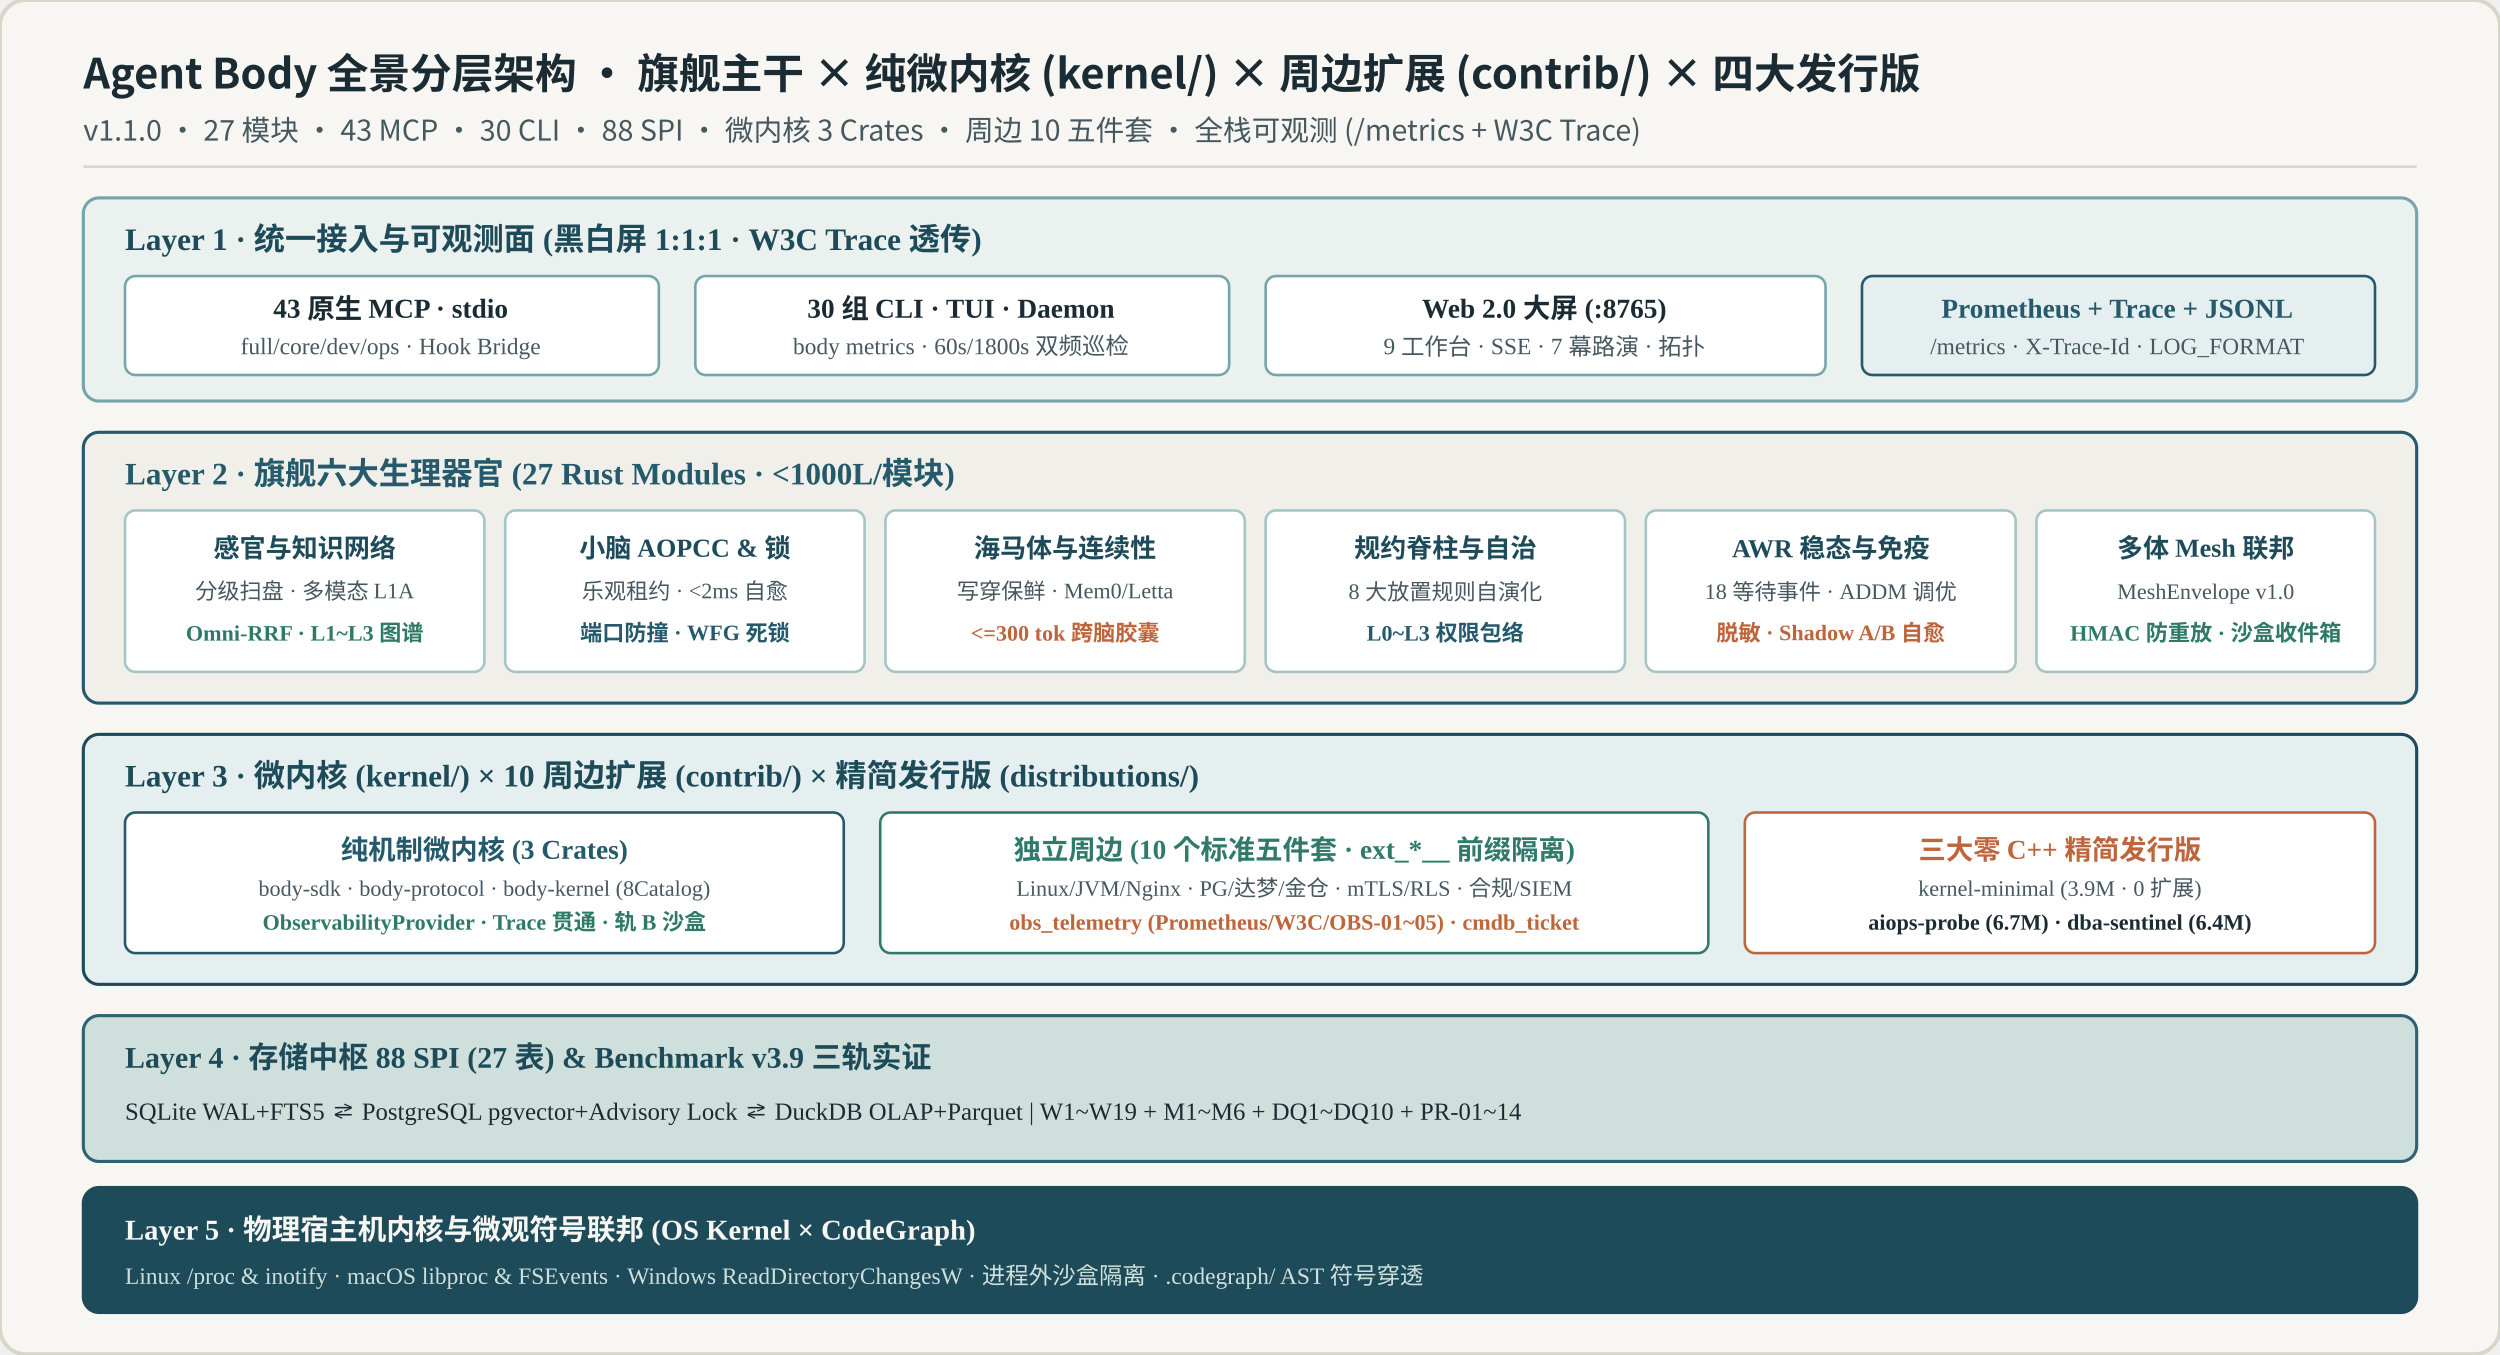
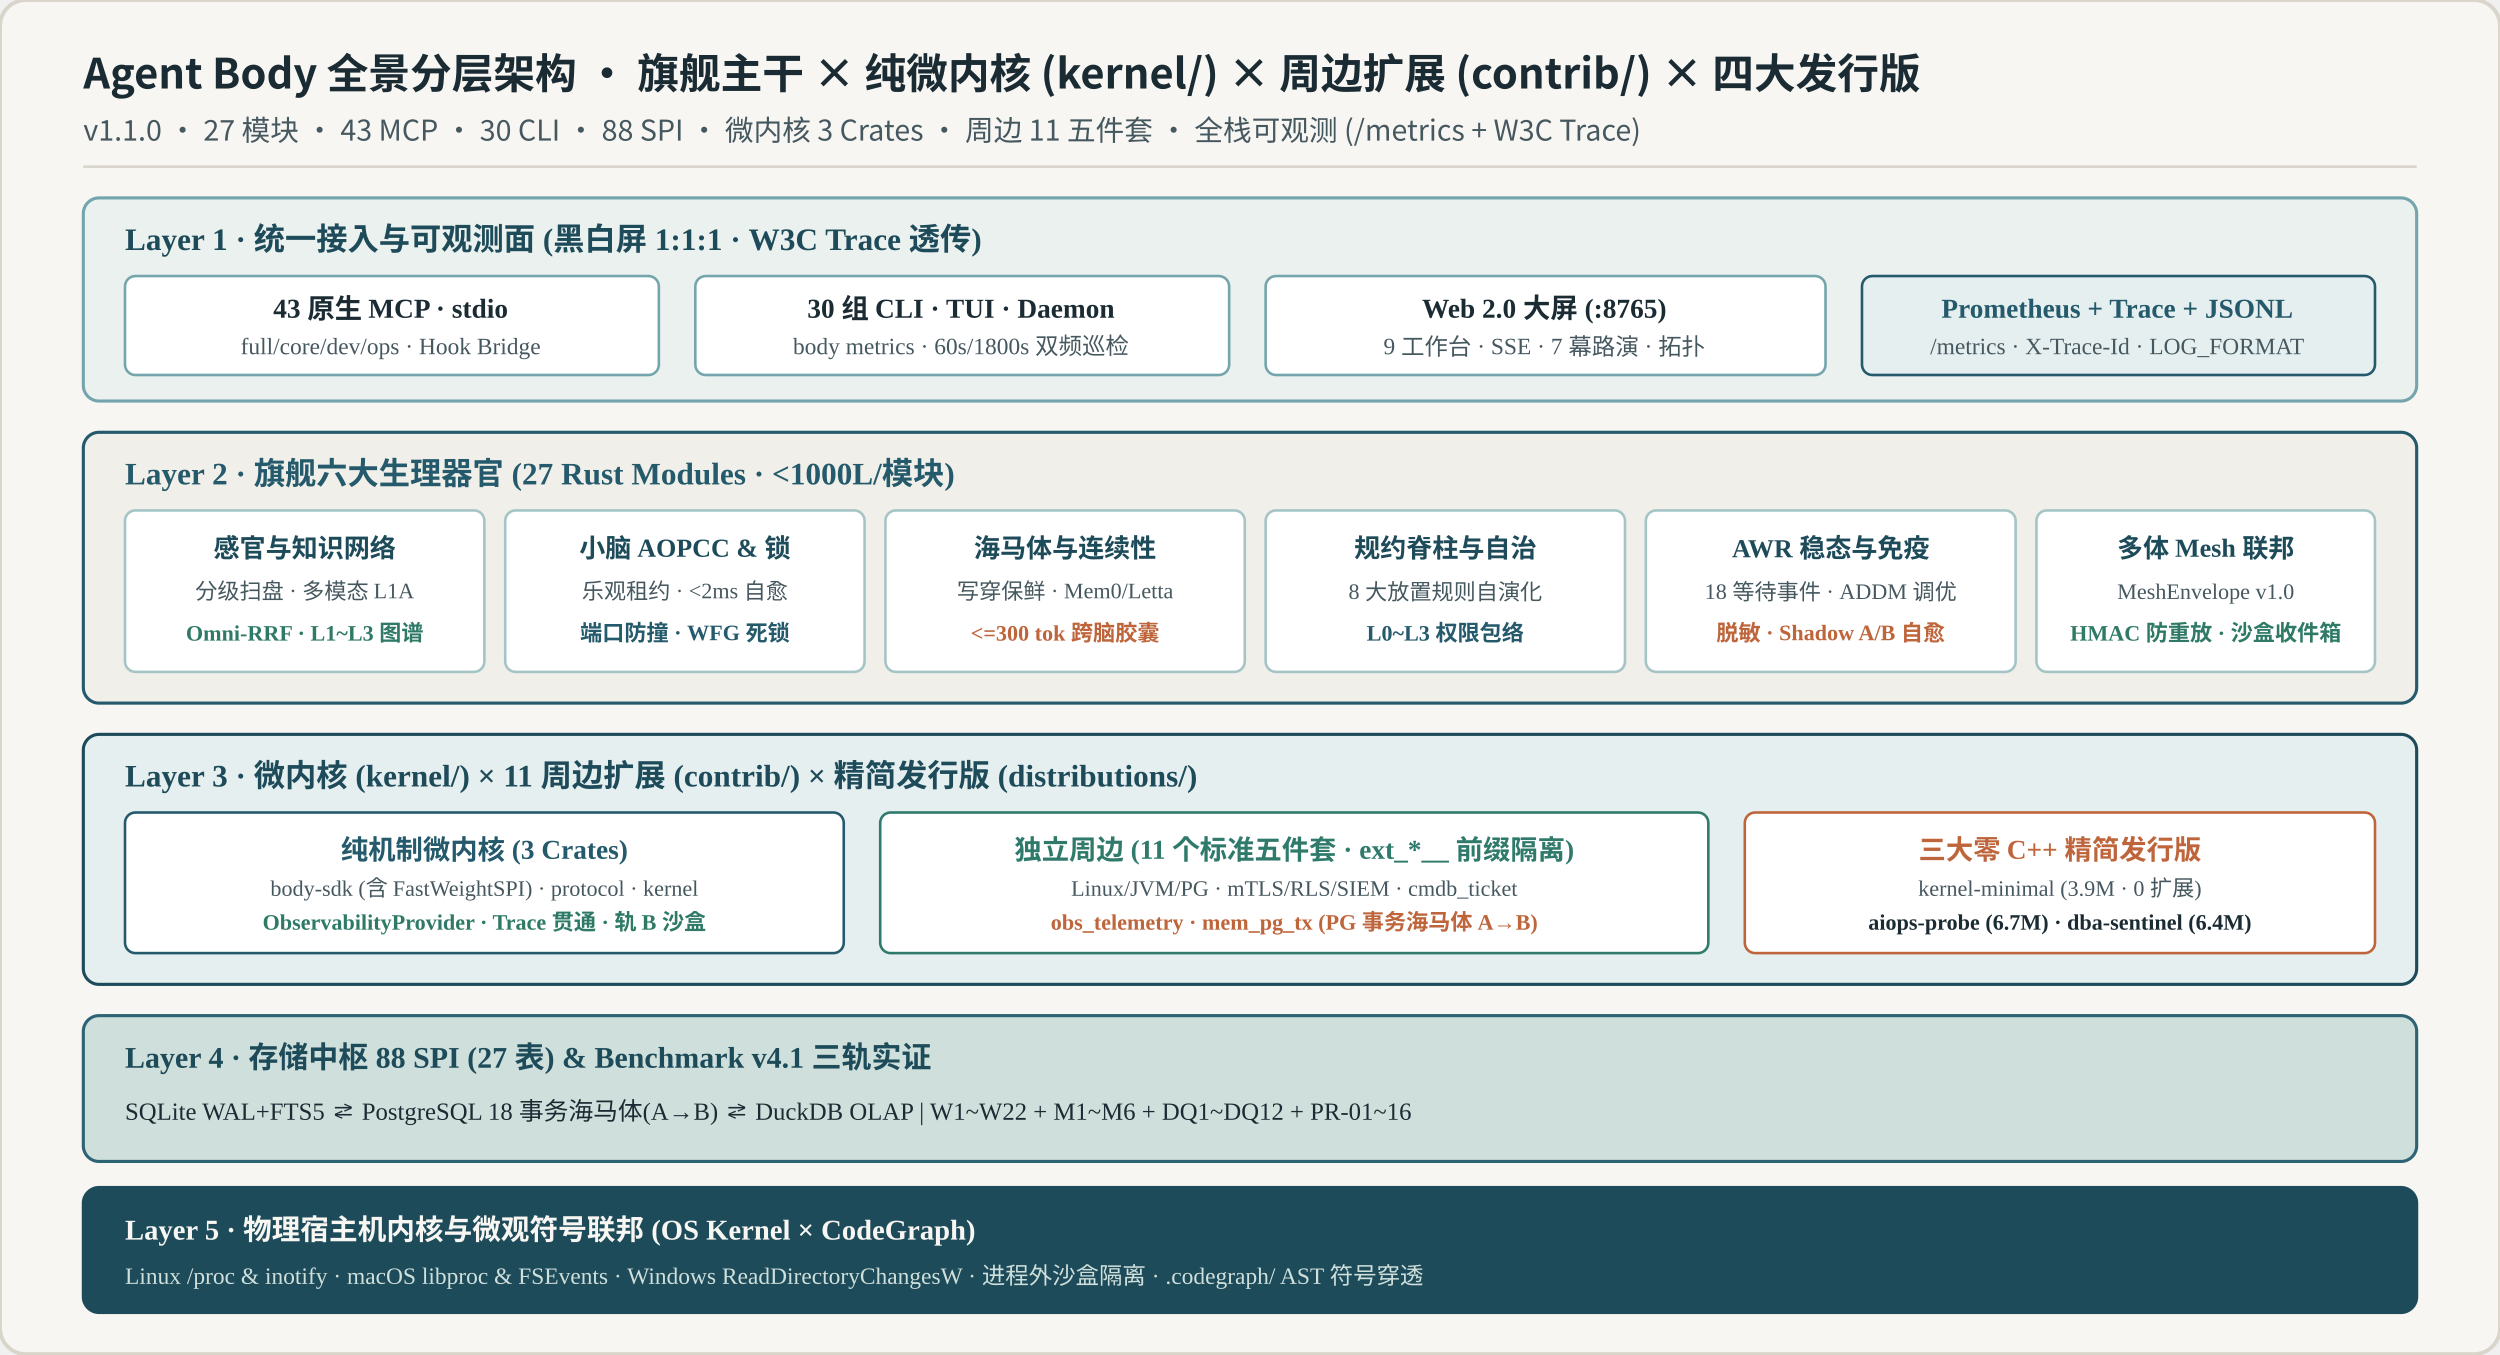
<svg xmlns="http://www.w3.org/2000/svg" viewBox="0 0 960 520" width="100%" height="auto">
  <rect width="960" height="520" rx="10" fill="#F7F6F2" stroke="#D9D5CB" stroke-width="1.5" />
  <text x="32" y="34" fill="#1B2B33" font-size="16" font-weight="bold" font-family="PingFang SC, Noto Sans CJK SC, sans-serif">Agent Body 全景分层架构 · 旗舰主干 × 纯微内核 (kernel/) × 周边扩展 (contrib/) × 四大发行版</text>
-   <text x="32" y="54" fill="#46585F" font-size="11" font-family="PingFang SC, Noto Sans CJK SC, sans-serif">v1.1.0 · 27 模块 · 43 MCP · 30 CLI · 88 SPI · 微内核 3 Crates · 周边 10 五件套 · 全栈可观测 (/metrics + W3C Trace)</text>
+   <text x="32" y="54" fill="#46585F" font-size="11" font-family="PingFang SC, Noto Sans CJK SC, sans-serif">v1.1.0 · 27 模块 · 43 MCP · 30 CLI · 88 SPI · 微内核 3 Crates · 周边 11 五件套 · 全栈可观测 (/metrics + W3C Trace)</text>
  <line x1="32" y1="64" x2="928" y2="64" stroke="#D9D5CB" stroke-width="1" />
  <rect x="32" y="76" width="896" height="78" rx="6" fill="#EBF1EE" stroke="#74A5AD" stroke-width="1.2" />
  <text x="48" y="96" fill="#1E4B5A" font-size="12" font-weight="bold">Layer 1 · 统一接入与可观测面 (黑白屏 1:1:1 · W3C Trace 透传)</text>
  <rect x="48" y="106" width="205" height="38" rx="4" fill="#FFFFFF" stroke="#74A5AD" />
  <text x="150" y="122" fill="#1B2B33" font-size="10.5" font-weight="bold" text-anchor="middle">43 原生 MCP · stdio</text>
  <text x="150" y="136" fill="#46585F" font-size="9" text-anchor="middle">full/core/dev/ops · Hook Bridge</text>
  <rect x="267" y="106" width="205" height="38" rx="4" fill="#FFFFFF" stroke="#74A5AD" />
  <text x="369" y="122" fill="#1B2B33" font-size="10.5" font-weight="bold" text-anchor="middle">30 组 CLI · TUI · Daemon</text>
  <text x="369" y="136" fill="#46585F" font-size="9" text-anchor="middle">body metrics · 60s/1800s 双频巡检</text>
  <rect x="486" y="106" width="215" height="38" rx="4" fill="#FFFFFF" stroke="#74A5AD" />
  <text x="593" y="122" fill="#1B2B33" font-size="10.5" font-weight="bold" text-anchor="middle">Web 2.0 大屏 (:8765)</text>
  <text x="593" y="136" fill="#46585F" font-size="9" text-anchor="middle">9 工作台 · SSE · 7 幕路演 · 拓扑</text>
  <rect x="715" y="106" width="197" height="38" rx="4" fill="#E5EFF0" stroke="#245A6B" />
  <text x="813" y="122" fill="#245A6B" font-size="10.5" font-weight="bold" text-anchor="middle">Prometheus + Trace + JSONL</text>
  <text x="813" y="136" fill="#46585F" font-size="9" text-anchor="middle">/metrics · X-Trace-Id · LOG_FORMAT</text>
  <rect x="32" y="166" width="896" height="104" rx="6" fill="#F1EFE9" stroke="#245A6B" stroke-width="1.2" />
  <text x="48" y="186" fill="#245A6B" font-size="12" font-weight="bold">Layer 2 · 旗舰六大生理器官 (27 Rust Modules · &lt;1000L/模块)</text>
  <rect x="48" y="196" width="138" height="62" rx="4" fill="#FFFFFF" stroke="#A4C4C6" />
  <text x="117" y="214" fill="#1E4B5A" font-size="10" font-weight="bold" text-anchor="middle">感官与知识网络</text>
  <text x="117" y="230" fill="#46585F" font-size="8.5" text-anchor="middle">分级扫盘 · 多模态 L1A</text>
  <text x="117" y="246" fill="#2F7A66" font-size="8.5" font-weight="bold" text-anchor="middle">Omni-RRF · L1~L3 图谱</text>
  <rect x="194" y="196" width="138" height="62" rx="4" fill="#FFFFFF" stroke="#A4C4C6" />
  <text x="263" y="214" fill="#1E4B5A" font-size="10" font-weight="bold" text-anchor="middle">小脑 AOPCC &amp; 锁</text>
  <text x="263" y="230" fill="#46585F" font-size="8.5" text-anchor="middle">乐观租约 · &lt;2ms 自愈</text>
  <text x="263" y="246" fill="#245A6B" font-size="8.5" font-weight="bold" text-anchor="middle">端口防撞 · WFG 死锁</text>
  <rect x="340" y="196" width="138" height="62" rx="4" fill="#FFFFFF" stroke="#A4C4C6" />
  <text x="409" y="214" fill="#1E4B5A" font-size="10" font-weight="bold" text-anchor="middle">海马体与连续性</text>
  <text x="409" y="230" fill="#46585F" font-size="8.5" text-anchor="middle">写穿保鲜 · Mem0/Letta</text>
  <text x="409" y="246" fill="#BE653B" font-size="8.5" font-weight="bold" text-anchor="middle">&lt;=300 tok 跨脑胶囊</text>
  <rect x="486" y="196" width="138" height="62" rx="4" fill="#FFFFFF" stroke="#A4C4C6" />
  <text x="555" y="214" fill="#1E4B5A" font-size="10" font-weight="bold" text-anchor="middle">规约脊柱与自治</text>
  <text x="555" y="230" fill="#46585F" font-size="8.5" text-anchor="middle">8 大放置规则自演化</text>
  <text x="555" y="246" fill="#245A6B" font-size="8.5" font-weight="bold" text-anchor="middle">L0~L3 权限包络</text>
  <rect x="632" y="196" width="142" height="62" rx="4" fill="#FFFFFF" stroke="#A4C4C6" />
  <text x="703" y="214" fill="#1E4B5A" font-size="10" font-weight="bold" text-anchor="middle">AWR 稳态与免疫</text>
  <text x="703" y="230" fill="#46585F" font-size="8.5" text-anchor="middle">18 等待事件 · ADDM 调优</text>
  <text x="703" y="246" fill="#BE653B" font-size="8.5" font-weight="bold" text-anchor="middle">脱敏 · Shadow A/B 自愈</text>
  <rect x="782" y="196" width="130" height="62" rx="4" fill="#FFFFFF" stroke="#A4C4C6" />
  <text x="847" y="214" fill="#1E4B5A" font-size="10" font-weight="bold" text-anchor="middle">多体 Mesh 联邦</text>
  <text x="847" y="230" fill="#46585F" font-size="8.5" text-anchor="middle">MeshEnvelope v1.0</text>
  <text x="847" y="246" fill="#2F7A66" font-size="8.5" font-weight="bold" text-anchor="middle">HMAC 防重放 · 沙盒收件箱</text>
  <rect x="32" y="282" width="896" height="96" rx="6" fill="#E5EFF0" stroke="#1E4B5A" stroke-width="1.2" />
-   <text x="48" y="302" fill="#1E4B5A" font-size="12" font-weight="bold">Layer 3 · 微内核 (kernel/) × 10 周边扩展 (contrib/) × 精简发行版 (distributions/)</text>
+   <text x="48" y="302" fill="#1E4B5A" font-size="12" font-weight="bold">Layer 3 · 微内核 (kernel/) × 11 周边扩展 (contrib/) × 精简发行版 (distributions/)</text>
  <rect x="48" y="312" width="276" height="54" rx="4" fill="#FFFFFF" stroke="#245A6B" />
  <text x="186" y="330" fill="#245A6B" font-size="10.5" font-weight="bold" text-anchor="middle">纯机制微内核 (3 Crates)</text>
-   <text x="186" y="344" fill="#46585F" font-size="8.5" text-anchor="middle">body-sdk · body-protocol · body-kernel (8Catalog)</text>
+   <text x="186" y="344" fill="#46585F" font-size="8.5" text-anchor="middle">body-sdk (含 FastWeightSPI) · protocol · kernel</text>
  <text x="186" y="357" fill="#2F7A66" font-size="8.5" font-weight="bold" text-anchor="middle">ObservabilityProvider · Trace 贯通 · 轨 B 沙盒</text>
  <rect x="338" y="312" width="318" height="54" rx="4" fill="#FFFFFF" stroke="#2F7A6B" />
-   <text x="497" y="330" fill="#2F7A6B" font-size="10.5" font-weight="bold" text-anchor="middle">独立周边 (10 个标准五件套 · ext_*__ 前缀隔离)</text>
-   <text x="497" y="344" fill="#46585F" font-size="8.5" text-anchor="middle">Linux/JVM/Nginx · PG/达梦/金仓 · mTLS/RLS · 合规/SIEM</text>
-   <text x="497" y="357" fill="#BE653B" font-size="8.5" font-weight="bold" text-anchor="middle">obs_telemetry (Prometheus/W3C/OBS-01~05) · cmdb_ticket</text>
+   <text x="497" y="330" fill="#2F7A6B" font-size="10.5" font-weight="bold" text-anchor="middle">独立周边 (11 个标准五件套 · ext_*__ 前缀隔离)</text>
+   <text x="497" y="344" fill="#46585F" font-size="8.5" text-anchor="middle">Linux/JVM/PG · mTLS/RLS/SIEM · cmdb_ticket</text>
+   <text x="497" y="357" fill="#BE653B" font-size="8.5" font-weight="bold" text-anchor="middle">obs_telemetry · mem_pg_tx (PG 事务海马体 A→B)</text>
  <rect x="670" y="312" width="242" height="54" rx="4" fill="#FFFFFF" stroke="#BE653B" />
  <text x="791" y="330" fill="#BE653B" font-size="10.5" font-weight="bold" text-anchor="middle">三大零 C++ 精简发行版</text>
  <text x="791" y="344" fill="#46585F" font-size="8.5" text-anchor="middle">kernel-minimal (3.9M · 0 扩展)</text>
  <text x="791" y="357" fill="#1B2B33" font-size="8.5" font-weight="bold" text-anchor="middle">aiops-probe (6.7M) · dba-sentinel (6.4M)</text>
  <rect x="32" y="390" width="896" height="56" rx="6" fill="#CFE0DC" stroke="#2E6373" stroke-width="1.2" />
-   <text x="48" y="410" fill="#1E4B5A" font-size="11.5" font-weight="bold">Layer 4 · 存储中枢 88 SPI (27 表) &amp; Benchmark v3.9 三轨实证</text>
-   <text x="48" y="430" fill="#1B2B33" font-size="9.5">SQLite WAL+FTS5 ⇄ PostgreSQL pgvector+Advisory Lock ⇄ DuckDB OLAP+Parquet | W1~W19 + M1~M6 + DQ1~DQ10 + PR-01~14</text>
+   <text x="48" y="410" fill="#1E4B5A" font-size="11.5" font-weight="bold">Layer 4 · 存储中枢 88 SPI (27 表) &amp; Benchmark v4.1 三轨实证</text>
+   <text x="48" y="430" fill="#1B2B33" font-size="9.5">SQLite WAL+FTS5 ⇄ PostgreSQL 18 事务海马体(A→B) ⇄ DuckDB OLAP | W1~W22 + M1~M6 + DQ1~DQ12 + PR-01~16</text>
  <rect x="32" y="456" width="896" height="48" rx="6" fill="#1E4B5A" stroke="#1E4B5A" stroke-width="1.2" />
  <text x="48" y="476" fill="#F7F6F2" font-size="11" font-weight="bold">Layer 5 · 物理宿主机内核与微观符号联邦 (OS Kernel × CodeGraph)</text>
  <text x="48" y="493" fill="#CFE0DC" font-size="9">Linux /proc &amp; inotify · macOS libproc &amp; FSEvents · Windows ReadDirectoryChangesW · 进程外沙盒隔离 · .codegraph/ AST 符号穿透</text>
</svg>
